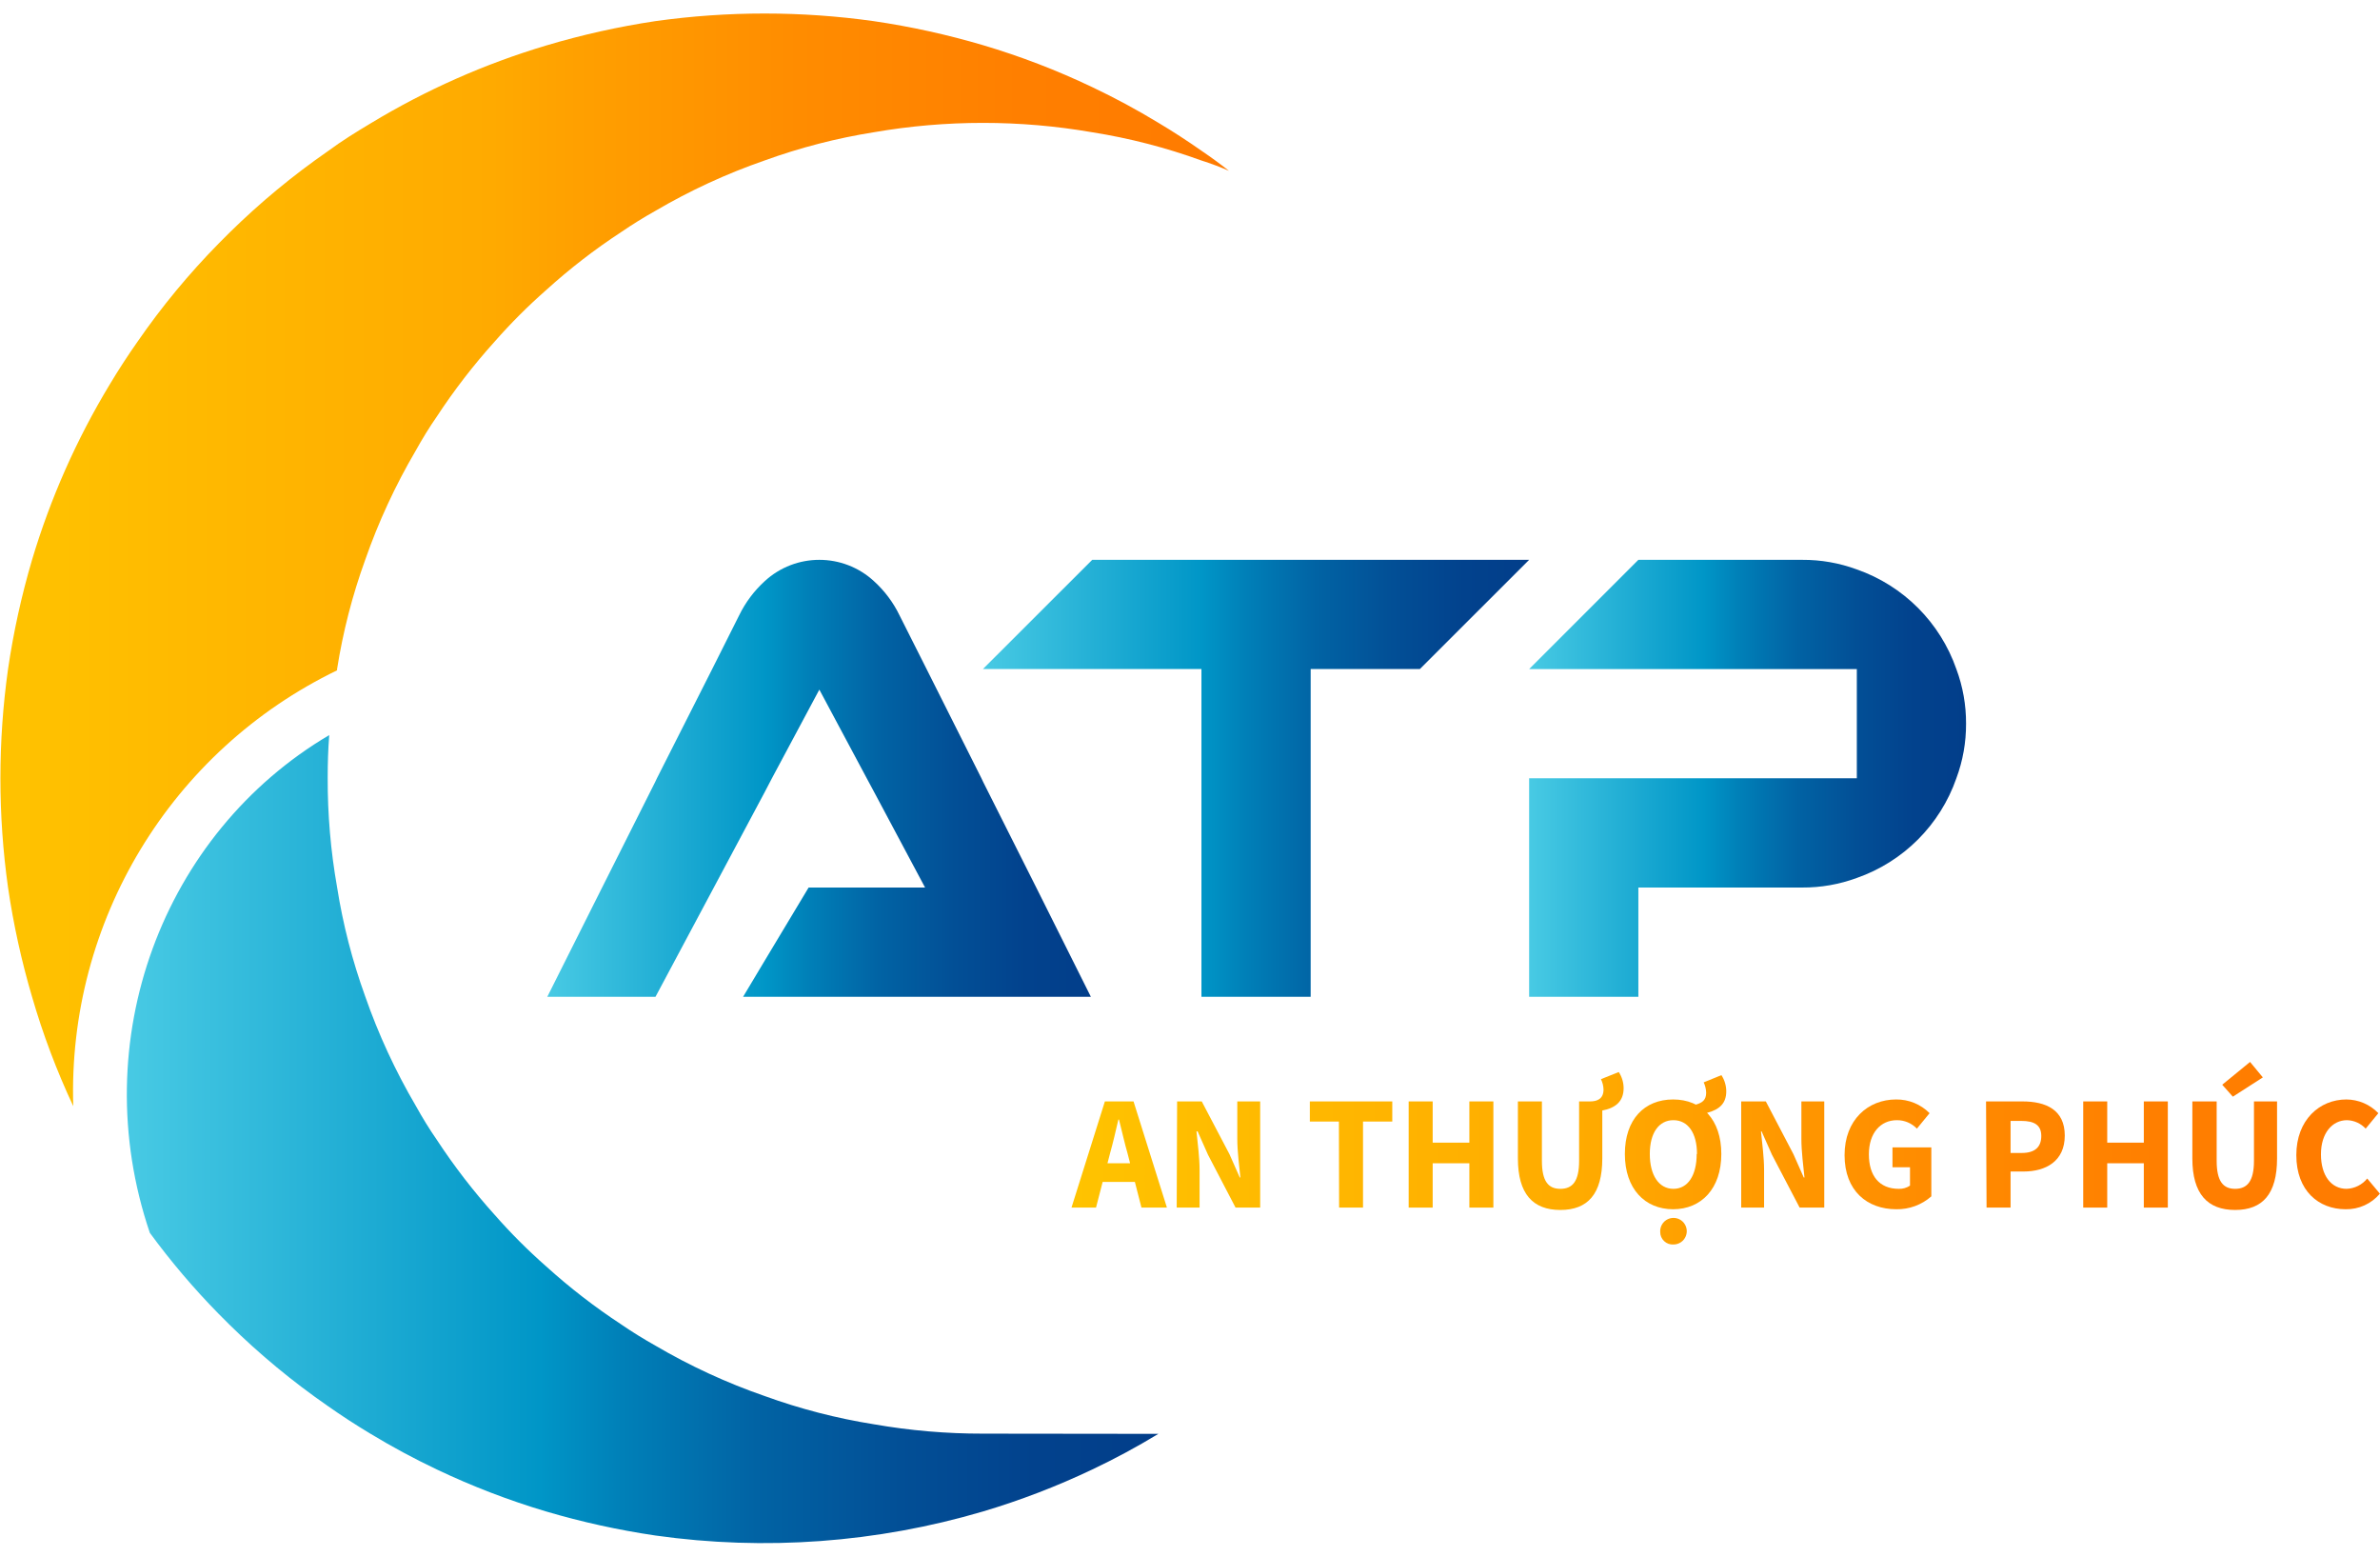
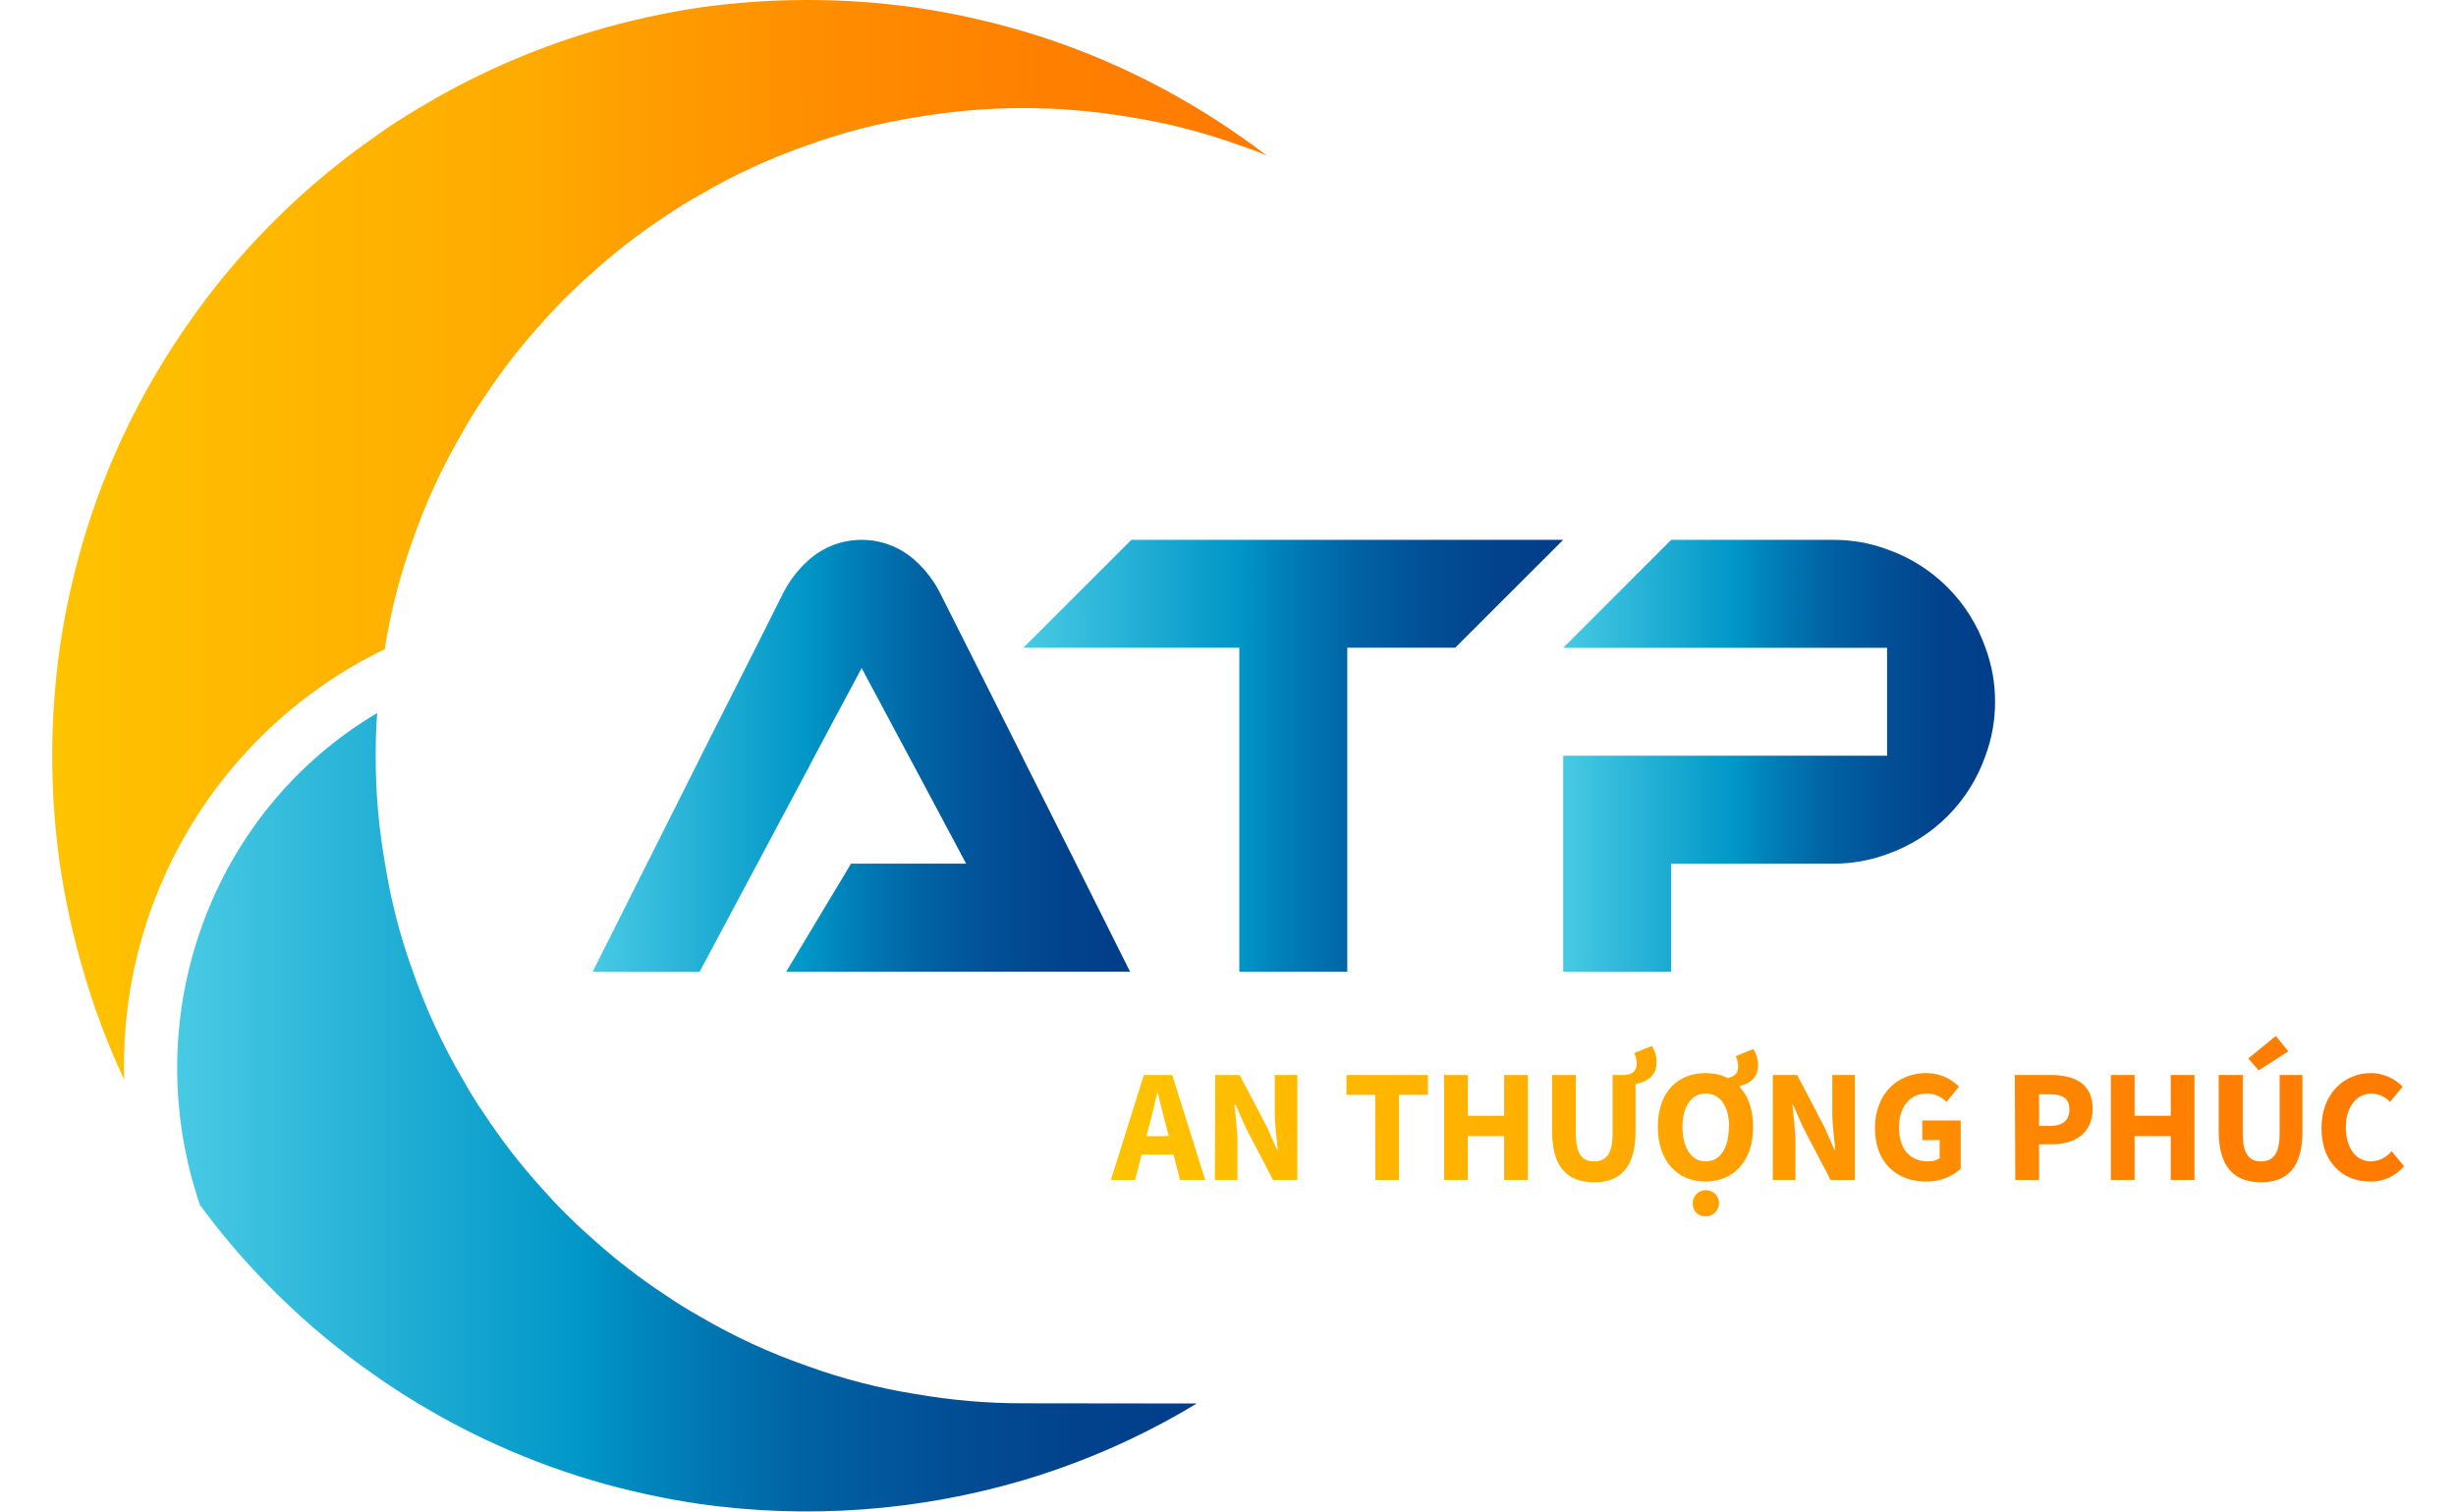
- <svg xmlns="http://www.w3.org/2000/svg" xmlns:xlink="http://www.w3.org/1999/xlink" viewBox="0 0 230.96 148.39" height="85" width="130" alt="logo-atp">
+ <svg xmlns="http://www.w3.org/2000/svg" xmlns:xlink="http://www.w3.org/1999/xlink" viewBox="0 0 230.96 148.39" height="80" width="130" alt="logo-atp">
  <defs>
    <style>.cls-1{fill:url(#linear-gradient);}.cls-2{fill:url(#linear-gradient-2);}.cls-3{fill:url(#linear-gradient-3);}.cls-4{fill:url(#linear-gradient-4);}.cls-5{fill:url(#linear-gradient-5);}.cls-6{fill:url(#linear-gradient-6);}</style>
    <linearGradient id="linear-gradient" x1="95.39" y1="74.19" x2="148.39" y2="74.19" gradientUnits="userSpaceOnUse">
      <stop offset="0" stop-color="#48cae4" />
      <stop offset="0.4" stop-color="#0096c7" />
      <stop offset="0.48" stop-color="#0080b8" />
      <stop offset="0.61" stop-color="#0163a4" />
      <stop offset="0.75" stop-color="#024f96" />
      <stop offset="0.88" stop-color="#02428d" />
      <stop offset="1" stop-color="#023e8a" />
    </linearGradient>
    <linearGradient id="linear-gradient-2" x1="155.28" y1="75.19" x2="197.68" y2="75.19" xlink:href="#linear-gradient" />
    <linearGradient id="linear-gradient-3" x1="60.01" y1="75.19" x2="112.75" y2="75.19" xlink:href="#linear-gradient" />
    <linearGradient id="linear-gradient-4" x1="19.2" y1="110.21" x2="119.3" y2="110.21" xlink:href="#linear-gradient" />
    <linearGradient id="linear-gradient-5" x1="6.89" y1="54" x2="126.15" y2="54" gradientUnits="userSpaceOnUse">
      <stop offset="0" stop-color="#ffc300" />
      <stop offset="0.4" stop-color="#fa0" />
      <stop offset="0.47" stop-color="#ffa000" />
      <stop offset="0.65" stop-color="#ff8c00" />
      <stop offset="0.83" stop-color="#ff7f00" />
      <stop offset="1" stop-color="#ff7b00" />
    </linearGradient>
    <linearGradient id="linear-gradient-6" x1="110.87" y1="111.56" x2="237.85" y2="111.56" gradientUnits="userSpaceOnUse">
      <stop offset="0" stop-color="#fff" />
      <stop offset="0" stop-color="#ffc300" />
      <stop offset="0.4" stop-color="#fa0" />
      <stop offset="0.47" stop-color="#ffa000" />
      <stop offset="0.65" stop-color="#ff8c00" />
      <stop offset="0.83" stop-color="#ff7f00" />
      <stop offset="1" stop-color="#ff7b00" />
    </linearGradient>
  </defs>
  <g id="Layer_2" data-name="Layer 2">
    <polygon class="cls-1" points="148.39 53 137.79 63.59 127.19 63.59 127.19 95.39 116.59 95.39 116.59 63.59 95.39 63.59 105.99 53 148.39 53" />
    <path class="cls-2" d="M197.68,69.89a15,15,0,0,1-.94,5.3,15.73,15.73,0,0,1-9.66,9.67,15.08,15.08,0,0,1-5.3.93h-15.9v10.6h-10.6V75.19h31.8V64.6h-31.8L165.88,54h15.9a15.08,15.08,0,0,1,5.3.93,15.73,15.73,0,0,1,9.66,9.67A15,15,0,0,1,197.68,69.89Z" transform="translate(-6.89 -1)" />
    <path class="cls-3" d="M112.75,96.39H79l2.12-3.54,4.24-7.06h11.3l-4.94-9.26L91,75.19l-4.6-8.6-4.6,8.6-.7,1.34-4.94,9.26-5.66,10.6H60l5.32-10.6,5.15-10.24.17-.36L76,64.6l2.62-5.22a11,11,0,0,1,2.48-3.31,7.82,7.82,0,0,1,10.6,0,10.84,10.84,0,0,1,2.48,3.31l2.63,5.22,5.32,10.59.17.36,5.15,10.24Z" transform="translate(-6.89 -1)" />
    <path class="cls-4" d="M119.3,138.79a70.6,70.6,0,0,1-6.42,3.46,73.47,73.47,0,0,1-10.6,4.07,75.24,75.24,0,0,1-31.8,2.33,77,77,0,0,1-10.59-2.33,73.47,73.47,0,0,1-10.6-4.07,72.14,72.14,0,0,1-6.43-3.46c-1.42-.85-2.82-1.76-4.17-2.71a72.43,72.43,0,0,1-9.54-7.89l-1.06-1.06a72,72,0,0,1-6.66-7.84C15.09,100.63,22.68,80.54,38.84,71c-.11,1.38-.15,2.76-.15,4.15a59.87,59.87,0,0,0,.91,10.6,57.27,57.27,0,0,0,2.73,10.6,60,60,0,0,0,4.9,10.6c.64,1.15,1.31,2.25,2.06,3.33a60.11,60.11,0,0,0,5.61,7.27,54.54,54.54,0,0,0,5,5,59.42,59.42,0,0,0,7.27,5.62c1.08.74,2.18,1.42,3.32,2.06a59.27,59.27,0,0,0,10.6,4.89,57.7,57.7,0,0,0,10.6,2.74,61,61,0,0,0,10.6.91Z" transform="translate(-6.89 -1)" />
    <path class="cls-5" d="M126.15,16.26a27.64,27.64,0,0,0-2.67-1,57.29,57.29,0,0,0-10.6-2.74,62.19,62.19,0,0,0-21.2,0,57.7,57.7,0,0,0-10.6,2.74,59.27,59.27,0,0,0-10.6,4.89c-1.14.64-2.24,1.32-3.32,2.06a58.44,58.44,0,0,0-7.27,5.62,54.54,54.54,0,0,0-5,5,60.11,60.11,0,0,0-5.61,7.27c-.75,1.08-1.42,2.18-2.06,3.33A60,60,0,0,0,42.33,54,57.27,57.27,0,0,0,39.6,64.6s0,.08,0,.12A45.39,45.39,0,0,0,14,107,72.32,72.32,0,0,1,10,96.39a76.82,76.82,0,0,1-2.33-10.6,76.22,76.22,0,0,1,0-21.19A76.82,76.82,0,0,1,10,54a73.47,73.47,0,0,1,7.53-17c.85-1.42,1.76-2.82,2.71-4.17a71.65,71.65,0,0,1,7.89-9.54l1.06-1.06a72.43,72.43,0,0,1,9.54-7.89c1.35-1,2.75-1.86,4.17-2.71a73.47,73.47,0,0,1,17-7.53A77,77,0,0,1,70.48,1.74a76.29,76.29,0,0,1,21.2,0,76.82,76.82,0,0,1,10.6,2.33,72.32,72.32,0,0,1,10.6,4.07,70.6,70.6,0,0,1,6.42,3.46c1.43.85,2.82,1.76,4.18,2.71Q124.85,15.24,126.15,16.26Z" transform="translate(-6.89 -1)" />
    <path class="cls-6" d="M114.11,106.54h2.78l3.24,10.3h-2.47l-1.34-5.22c-.29-1-.57-2.25-.84-3.32h-.06c-.25,1.09-.53,2.29-.82,3.32l-1.35,5.22h-2.38Zm-1.11,6h5v1.81h-5Z" transform="translate(-6.89 -1)" />
    <path class="cls-6" d="M121.12,106.54h2.39l2.69,5.12,1,2.26h.06c-.11-1.09-.3-2.53-.3-3.74v-3.64h2.22v10.3h-2.39l-2.68-5.14-1-2.25H123c.11,1.14.3,2.52.3,3.73v3.66h-2.22Z" transform="translate(-6.89 -1)" />
    <path class="cls-6" d="M136.82,108.49H134v-1.95h8v1.95h-2.84v8.35h-2.32Z" transform="translate(-6.89 -1)" />
    <path class="cls-6" d="M143.59,106.54h2.33v4h3.56v-4h2.33v10.3h-2.33v-4.3h-3.56v4.3h-2.33Z" transform="translate(-6.89 -1)" />
    <path class="cls-6" d="M154.19,112.07v-5.53h2.33v5.76c0,2,.63,2.72,1.79,2.72s1.82-.7,1.82-2.72v-5.76h2.25v5.53c0,3.45-1.41,5-4.07,5S154.19,115.52,154.19,112.07Zm7-5.53c.63,0,1.31-.2,1.31-1.16a2.48,2.48,0,0,0-.25-1l1.73-.69a2.88,2.88,0,0,1,.47,1.56c0,1.3-.8,1.94-2.11,2.18Z" transform="translate(-6.89 -1)" />
    <path class="cls-6" d="M164.57,111.64c0-3.36,1.9-5.29,4.68-5.29s4.68,1.94,4.68,5.29S172,117,169.25,117,164.57,115,164.57,111.64Zm7,0c0-2.06-.89-3.28-2.29-3.28s-2.29,1.22-2.29,3.28.88,3.38,2.29,3.38S171.54,113.71,171.54,111.64ZM168,119.2a1.29,1.29,0,1,1,1.29,1.22A1.21,1.21,0,0,1,168,119.2Zm3.46-12.35c.63-.18,1-.45,1-1.16a2.56,2.56,0,0,0-.24-1l1.72-.7a2.89,2.89,0,0,1,.47,1.57c0,1.14-.62,1.76-1.86,2.09Z" transform="translate(-6.89 -1)" />
    <path class="cls-6" d="M175.86,106.54h2.39l2.68,5.12,1,2.26H182c-.11-1.09-.3-2.53-.3-3.74v-3.64h2.22v10.3h-2.39l-2.69-5.14-1-2.25h-.06c.11,1.14.3,2.52.3,3.73v3.66h-2.22Z" transform="translate(-6.89 -1)" />
    <path class="cls-6" d="M185.89,111.75c0-3.42,2.27-5.4,5-5.4a4.5,4.5,0,0,1,3.25,1.33l-1.23,1.5a2.66,2.66,0,0,0-1.94-.82c-1.59,0-2.72,1.24-2.72,3.31s1,3.35,2.9,3.35a1.83,1.83,0,0,0,1.09-.31v-1.78h-1.7V111h3.77v4.75a5,5,0,0,1-3.4,1.25C188.09,117,185.89,115.22,185.89,111.75Z" transform="translate(-6.89 -1)" />
    <path class="cls-6" d="M199.62,106.54h3.54c2.27,0,4.1.81,4.1,3.31s-1.85,3.49-4,3.49H202v3.5h-2.33Zm3.47,5c1.28,0,1.89-.58,1.89-1.65s-.69-1.46-1.95-1.46H202v3.11Z" transform="translate(-6.89 -1)" />
    <path class="cls-6" d="M209.05,106.54h2.33v4h3.55v-4h2.33v10.3h-2.33v-4.3h-3.55v4.3h-2.33Z" transform="translate(-6.89 -1)" />
    <path class="cls-6" d="M219.64,112.07v-5.53H222v5.76c0,2,.64,2.72,1.79,2.72s1.83-.7,1.83-2.72v-5.76h2.24v5.53c0,3.45-1.4,5-4.07,5S219.64,115.52,219.64,112.07Zm2.9-7.15,2.7-2.21,1.24,1.5-2.91,1.87Z" transform="translate(-6.89 -1)" />
    <path class="cls-6" d="M229.73,111.75c0-3.42,2.26-5.4,4.86-5.4a4.34,4.34,0,0,1,3.1,1.33l-1.23,1.5a2.57,2.57,0,0,0-1.81-.82c-1.42,0-2.53,1.24-2.53,3.31s1,3.35,2.49,3.35a2.7,2.7,0,0,0,2-1l1.23,1.47a4.24,4.24,0,0,1-3.33,1.51C231.91,117,229.73,115.22,229.73,111.75Z" transform="translate(-6.89 -1)" />
  </g>
</svg>
